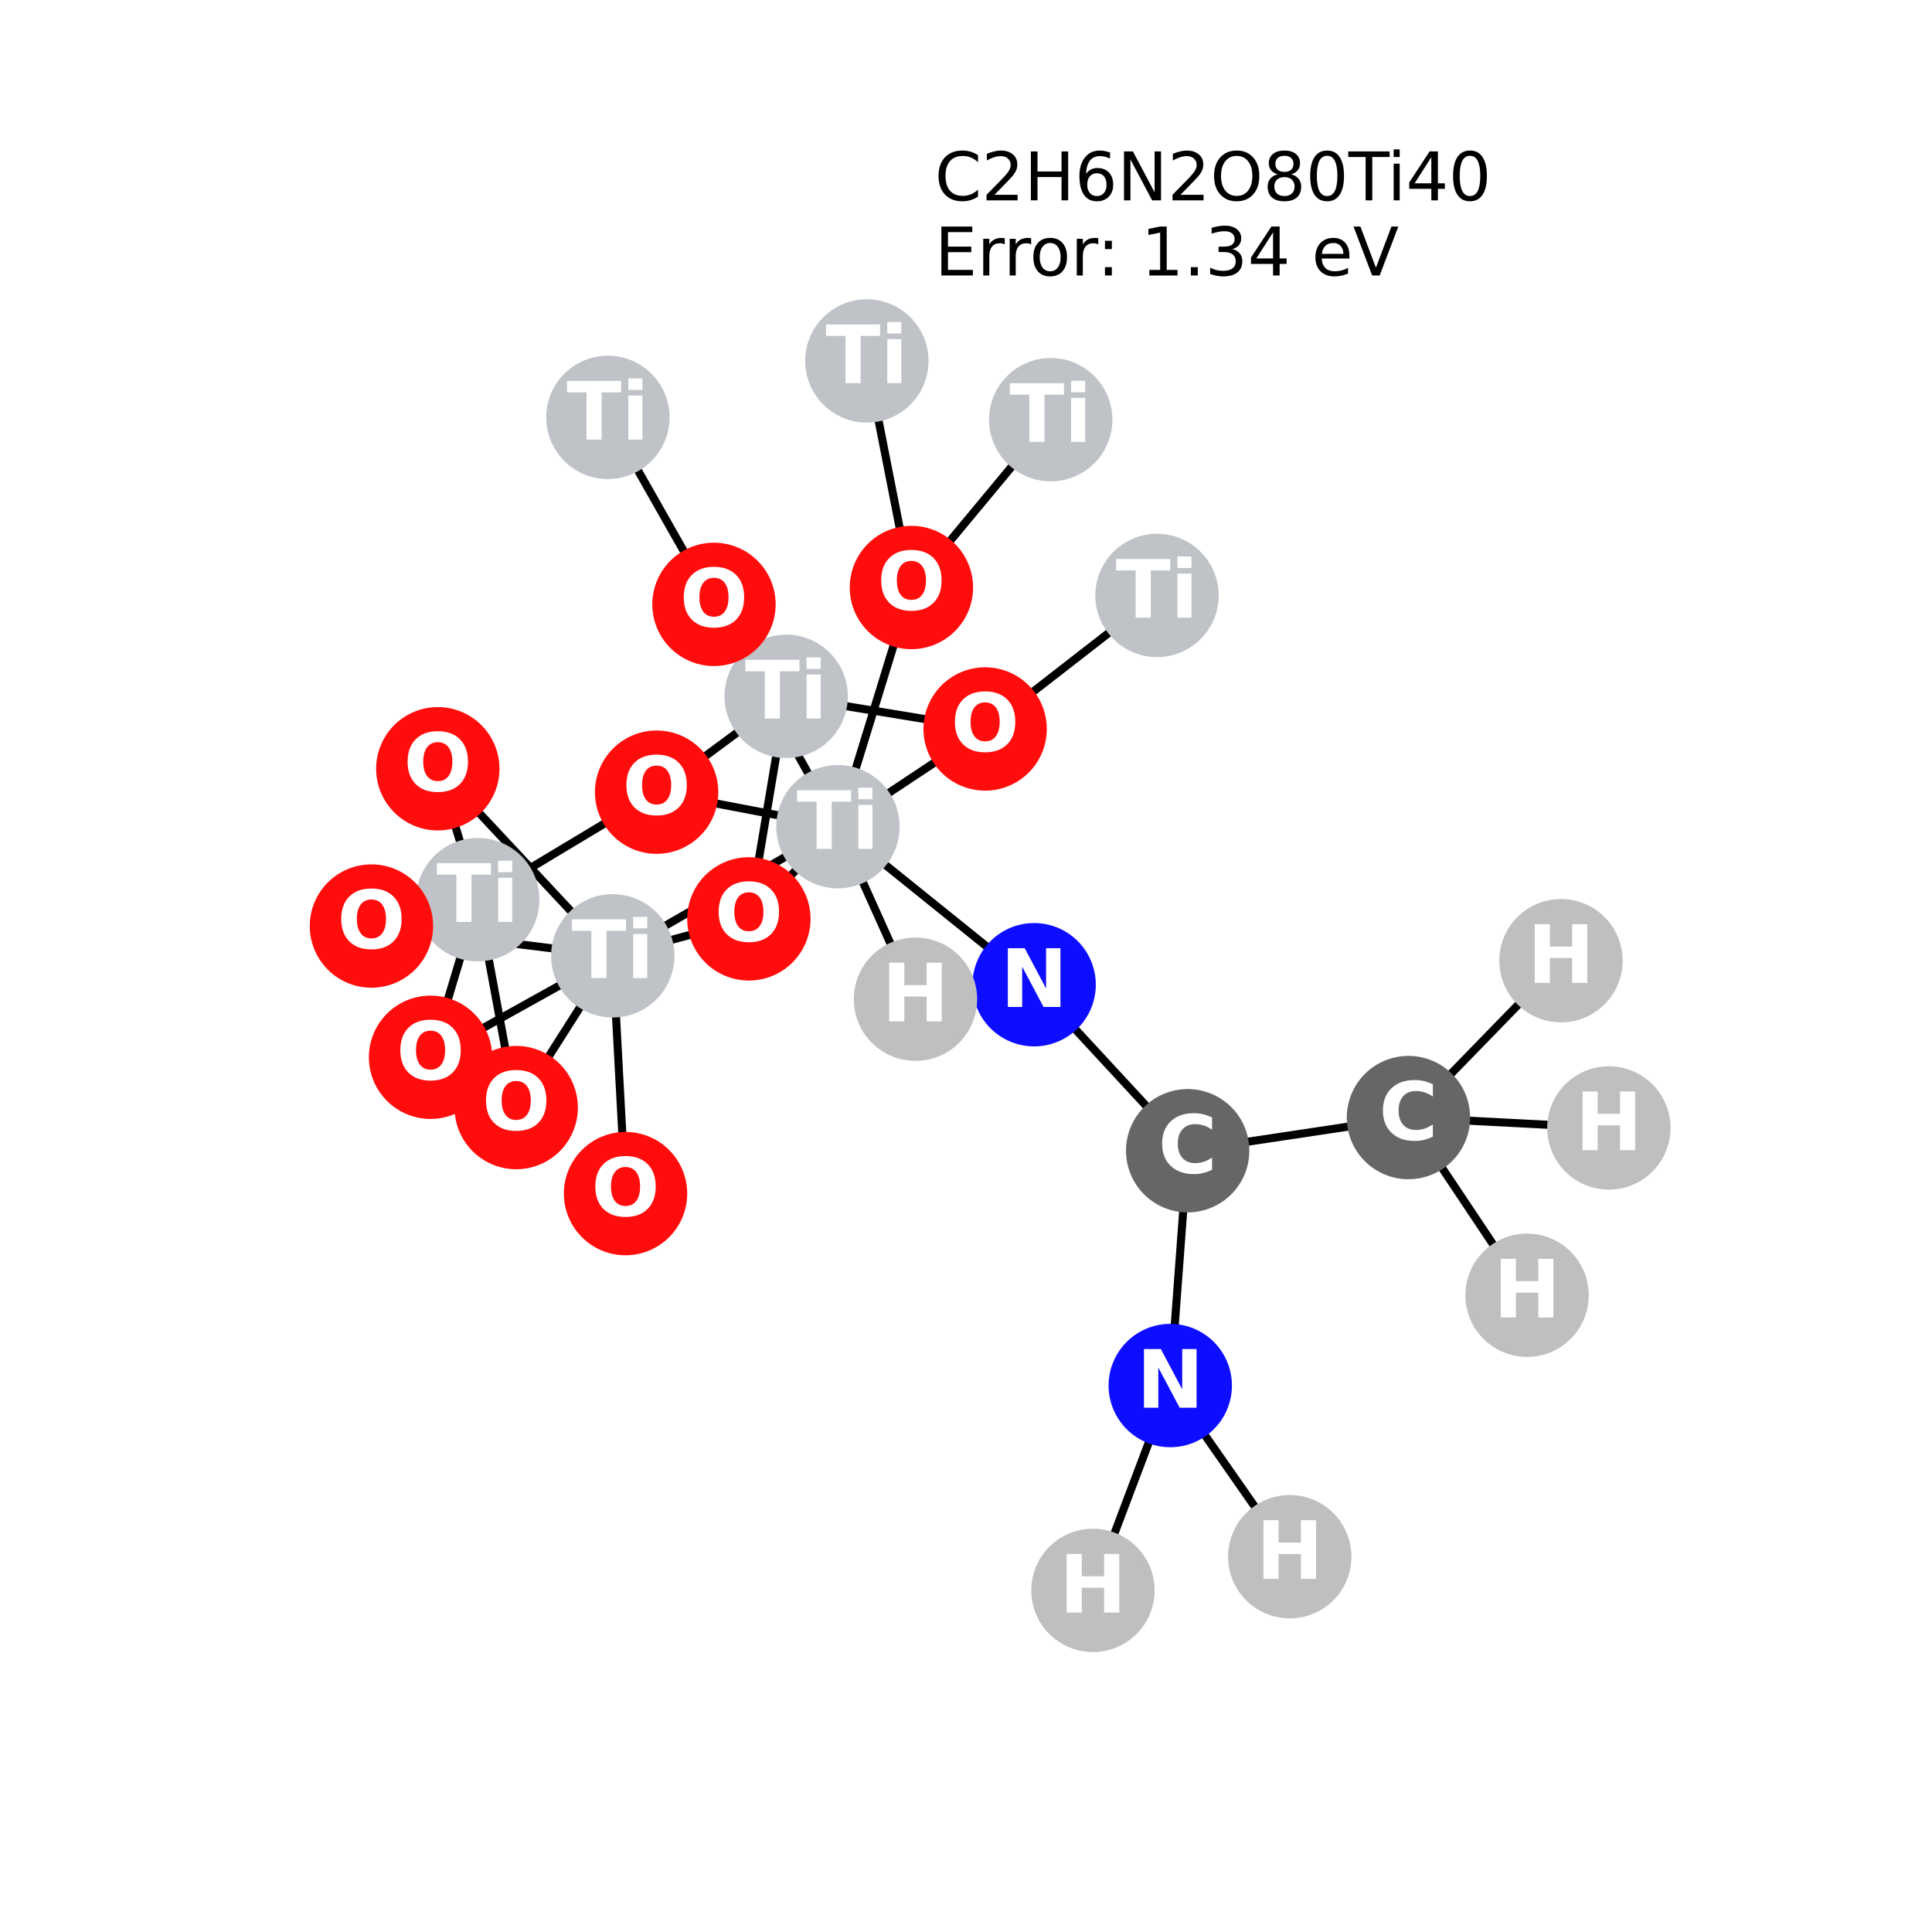
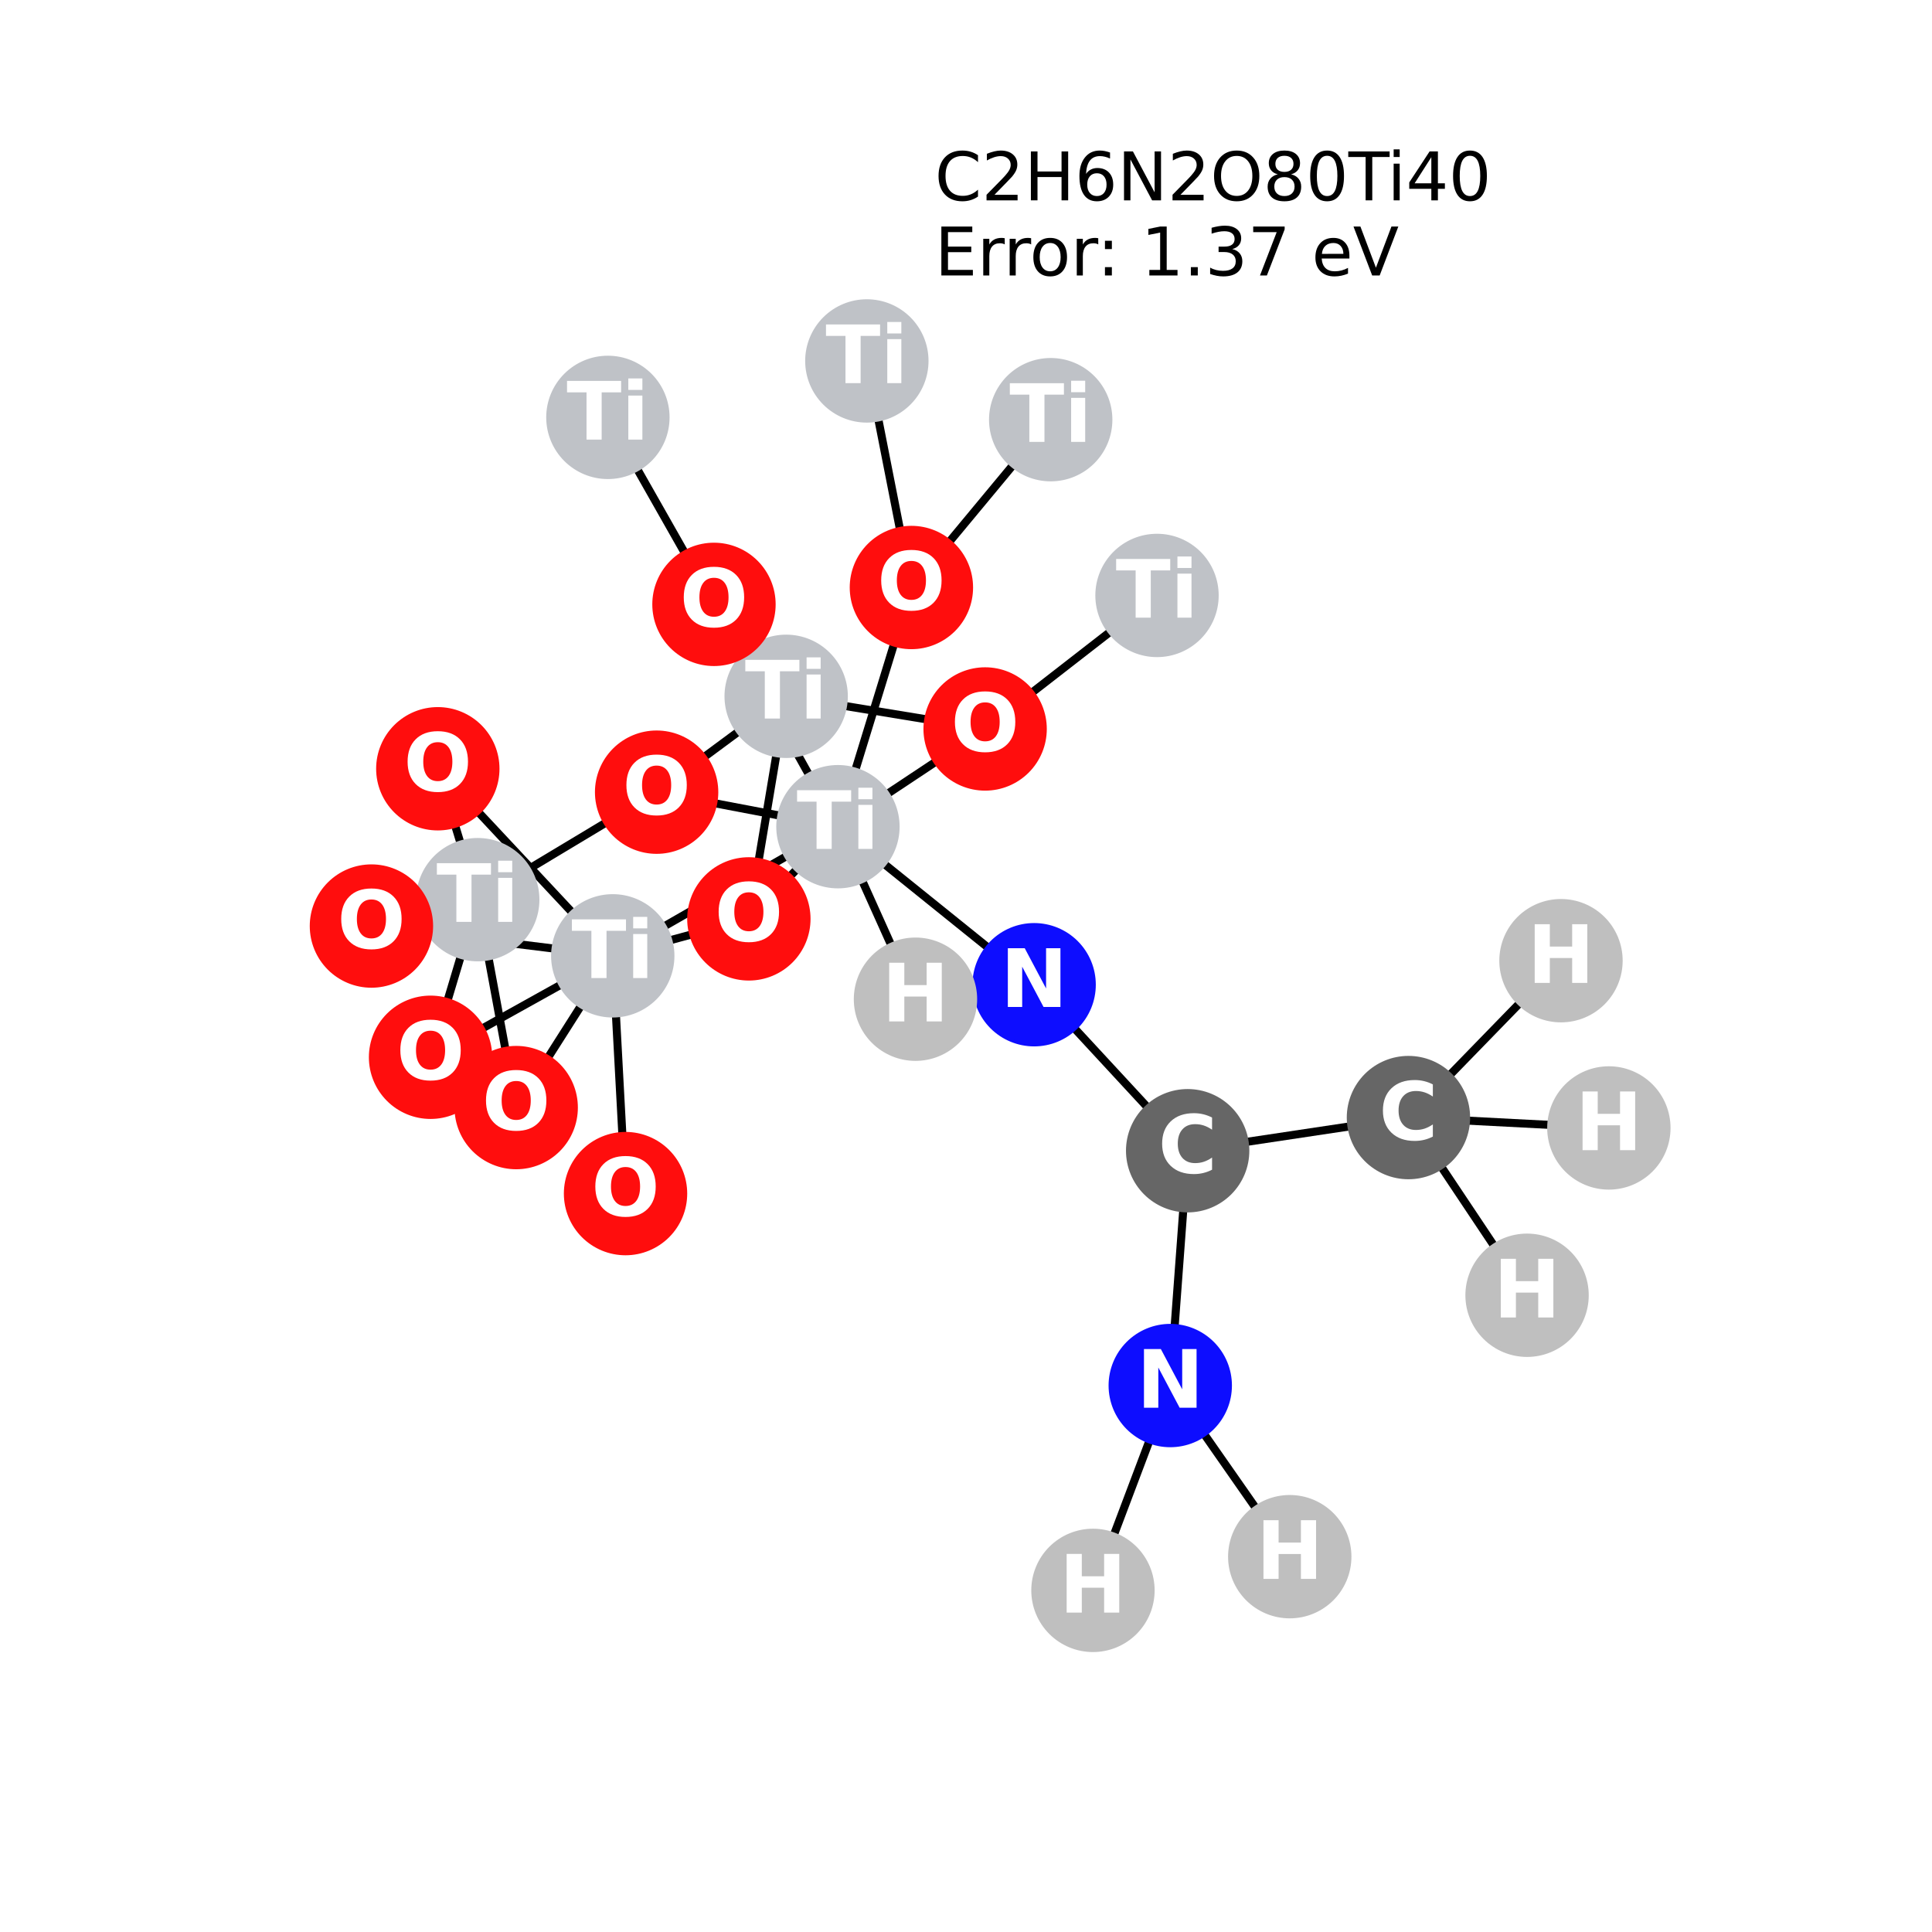
<svg xmlns="http://www.w3.org/2000/svg" xmlns:xlink="http://www.w3.org/1999/xlink" width="288pt" height="288pt" viewBox="0 0 288 288" version="1.1">
  <defs>
    <style type="text/css">*{stroke-linejoin: round; stroke-linecap: butt}</style>
  </defs>
  <g id="figure_1">
    <g id="patch_1">
      <path d="M 0 288  L 288 288  L 288 0  L 0 0  z " style="fill: #ffffff" />
    </g>
    <g id="axes_1">
      <g id="LineCollection_1">
-         <path d="M 239.831 168.142  L 209.955 166.595  " clip-path="url(#p73661078da)" style="fill: none; stroke: #000000; stroke-width: 1.2" />
-         <path d="M 232.694 143.208  L 209.955 166.595  " clip-path="url(#p73661078da)" style="fill: none; stroke: #000000; stroke-width: 1.2" />
-         <path d="M 124.91 123.233  L 91.343 142.485  " clip-path="url(#p73661078da)" style="fill: none; stroke: #000000; stroke-width: 1.2" />
-         <path d="M 124.91 123.233  L 135.861 87.578  " clip-path="url(#p73661078da)" style="fill: none; stroke: #000000; stroke-width: 1.2" />
-         <path d="M 124.91 123.233  L 146.851 108.666  " clip-path="url(#p73661078da)" style="fill: none; stroke: #000000; stroke-width: 1.2" />
-         <path d="M 124.91 123.233  L 97.881 118.088  " clip-path="url(#p73661078da)" style="fill: none; stroke: #000000; stroke-width: 1.2" />
-         <path d="M 124.91 123.233  L 106.431 90.093  " clip-path="url(#p73661078da)" style="fill: none; stroke: #000000; stroke-width: 1.2" />
-         <path d="M 124.91 123.233  L 111.632 136.976  " clip-path="url(#p73661078da)" style="fill: none; stroke: #000000; stroke-width: 1.2" />
-         <path d="M 124.91 123.233  L 154.156 146.791  " clip-path="url(#p73661078da)" style="fill: none; stroke: #000000; stroke-width: 1.2" />
-         <path d="M 124.91 123.233  L 136.469 148.951  " clip-path="url(#p73661078da)" style="fill: none; stroke: #000000; stroke-width: 1.2" />
-         <path d="M 156.627 62.561  L 135.861 87.578  " clip-path="url(#p73661078da)" style="fill: none; stroke: #000000; stroke-width: 1.2" />
-         <path d="M 71.216 134.111  L 64.182 157.606  " clip-path="url(#p73661078da)" style="fill: none; stroke: #000000; stroke-width: 1.2" />
-         <path d="M 71.216 134.111  L 76.949 165.105  " clip-path="url(#p73661078da)" style="fill: none; stroke: #000000; stroke-width: 1.2" />
-         <path d="M 71.216 134.111  L 97.881 118.088  " clip-path="url(#p73661078da)" style="fill: none; stroke: #000000; stroke-width: 1.2" />
-         <path d="M 71.216 134.111  L 65.264 114.598  " clip-path="url(#p73661078da)" style="fill: none; stroke: #000000; stroke-width: 1.2" />
-         <path d="M 71.216 134.111  L 55.369 138.045  " clip-path="url(#p73661078da)" style="fill: none; stroke: #000000; stroke-width: 1.2" />
-         <path d="M 172.474 88.762  L 146.851 108.666  " clip-path="url(#p73661078da)" style="fill: none; stroke: #000000; stroke-width: 1.2" />
-         <path d="M 65.264 114.598  L 91.343 142.485  " clip-path="url(#p73661078da)" style="fill: none; stroke: #000000; stroke-width: 1.2" />
-         <path d="M 117.193 103.799  L 146.851 108.666  " clip-path="url(#p73661078da)" style="fill: none; stroke: #000000; stroke-width: 1.2" />
-         <path d="M 117.193 103.799  L 97.881 118.088  " clip-path="url(#p73661078da)" style="fill: none; stroke: #000000; stroke-width: 1.2" />
-         <path d="M 117.193 103.799  L 106.431 90.093  " clip-path="url(#p73661078da)" style="fill: none; stroke: #000000; stroke-width: 1.2" />
-         <path d="M 117.193 103.799  L 111.632 136.976  " clip-path="url(#p73661078da)" style="fill: none; stroke: #000000; stroke-width: 1.2" />
-         <path d="M 55.369 138.045  L 91.343 142.485  " clip-path="url(#p73661078da)" style="fill: none; stroke: #000000; stroke-width: 1.2" />
-         <path d="M 129.22 53.804  L 135.861 87.578  " clip-path="url(#p73661078da)" style="fill: none; stroke: #000000; stroke-width: 1.2" />
-         <path d="M 91.343 142.485  L 64.182 157.606  " clip-path="url(#p73661078da)" style="fill: none; stroke: #000000; stroke-width: 1.2" />
-         <path d="M 91.343 142.485  L 76.949 165.105  " clip-path="url(#p73661078da)" style="fill: none; stroke: #000000; stroke-width: 1.2" />
-         <path d="M 91.343 142.485  L 111.632 136.976  " clip-path="url(#p73661078da)" style="fill: none; stroke: #000000; stroke-width: 1.2" />
-         <path d="M 91.343 142.485  L 93.248 177.928  " clip-path="url(#p73661078da)" style="fill: none; stroke: #000000; stroke-width: 1.2" />
-         <path d="M 106.431 90.093  L 90.618 62.219  " clip-path="url(#p73661078da)" style="fill: none; stroke: #000000; stroke-width: 1.2" />
-         <path d="M 177.043 171.536  L 154.156 146.791  " clip-path="url(#p73661078da)" style="fill: none; stroke: #000000; stroke-width: 1.2" />
-         <path d="M 177.043 171.536  L 174.448 206.541  " clip-path="url(#p73661078da)" style="fill: none; stroke: #000000; stroke-width: 1.2" />
-         <path d="M 177.043 171.536  L 209.955 166.595  " clip-path="url(#p73661078da)" style="fill: none; stroke: #000000; stroke-width: 1.2" />
-         <path d="M 154.156 146.791  L 136.469 148.951  " clip-path="url(#p73661078da)" style="fill: none; stroke: #000000; stroke-width: 1.2" />
-         <path d="M 174.448 206.541  L 162.925 237.076  " clip-path="url(#p73661078da)" style="fill: none; stroke: #000000; stroke-width: 1.2" />
-         <path d="M 174.448 206.541  L 192.261 232.051  " clip-path="url(#p73661078da)" style="fill: none; stroke: #000000; stroke-width: 1.2" />
-         <path d="M 209.955 166.595  L 227.637 193.083  " clip-path="url(#p73661078da)" style="fill: none; stroke: #000000; stroke-width: 1.2" />
+         <path d="M 239.831 168.142  L 209.955 166.595  " clip-path="url(#p104ee0945c)" style="fill: none; stroke: #000000; stroke-width: 1.2" />
+         <path d="M 232.694 143.208  L 209.955 166.595  " clip-path="url(#p104ee0945c)" style="fill: none; stroke: #000000; stroke-width: 1.2" />
+         <path d="M 124.91 123.233  L 91.343 142.485  " clip-path="url(#p104ee0945c)" style="fill: none; stroke: #000000; stroke-width: 1.2" />
+         <path d="M 124.91 123.233  L 135.861 87.578  " clip-path="url(#p104ee0945c)" style="fill: none; stroke: #000000; stroke-width: 1.2" />
+         <path d="M 124.91 123.233  L 146.851 108.666  " clip-path="url(#p104ee0945c)" style="fill: none; stroke: #000000; stroke-width: 1.2" />
+         <path d="M 124.91 123.233  L 97.881 118.088  " clip-path="url(#p104ee0945c)" style="fill: none; stroke: #000000; stroke-width: 1.2" />
+         <path d="M 124.91 123.233  L 106.431 90.093  " clip-path="url(#p104ee0945c)" style="fill: none; stroke: #000000; stroke-width: 1.2" />
+         <path d="M 124.91 123.233  L 111.632 136.976  " clip-path="url(#p104ee0945c)" style="fill: none; stroke: #000000; stroke-width: 1.2" />
+         <path d="M 124.91 123.233  L 154.156 146.791  " clip-path="url(#p104ee0945c)" style="fill: none; stroke: #000000; stroke-width: 1.2" />
+         <path d="M 124.91 123.233  L 136.469 148.951  " clip-path="url(#p104ee0945c)" style="fill: none; stroke: #000000; stroke-width: 1.2" />
+         <path d="M 156.627 62.561  L 135.861 87.578  " clip-path="url(#p104ee0945c)" style="fill: none; stroke: #000000; stroke-width: 1.2" />
+         <path d="M 71.216 134.111  L 64.182 157.606  " clip-path="url(#p104ee0945c)" style="fill: none; stroke: #000000; stroke-width: 1.2" />
+         <path d="M 71.216 134.111  L 76.949 165.105  " clip-path="url(#p104ee0945c)" style="fill: none; stroke: #000000; stroke-width: 1.2" />
+         <path d="M 71.216 134.111  L 97.881 118.088  " clip-path="url(#p104ee0945c)" style="fill: none; stroke: #000000; stroke-width: 1.2" />
+         <path d="M 71.216 134.111  L 65.264 114.598  " clip-path="url(#p104ee0945c)" style="fill: none; stroke: #000000; stroke-width: 1.2" />
+         <path d="M 71.216 134.111  L 55.369 138.045  " clip-path="url(#p104ee0945c)" style="fill: none; stroke: #000000; stroke-width: 1.2" />
+         <path d="M 172.474 88.762  L 146.851 108.666  " clip-path="url(#p104ee0945c)" style="fill: none; stroke: #000000; stroke-width: 1.2" />
+         <path d="M 65.264 114.598  L 91.343 142.485  " clip-path="url(#p104ee0945c)" style="fill: none; stroke: #000000; stroke-width: 1.2" />
+         <path d="M 117.193 103.799  L 146.851 108.666  " clip-path="url(#p104ee0945c)" style="fill: none; stroke: #000000; stroke-width: 1.2" />
+         <path d="M 117.193 103.799  L 97.881 118.088  " clip-path="url(#p104ee0945c)" style="fill: none; stroke: #000000; stroke-width: 1.2" />
+         <path d="M 117.193 103.799  L 106.431 90.093  " clip-path="url(#p104ee0945c)" style="fill: none; stroke: #000000; stroke-width: 1.2" />
+         <path d="M 117.193 103.799  L 111.632 136.976  " clip-path="url(#p104ee0945c)" style="fill: none; stroke: #000000; stroke-width: 1.2" />
+         <path d="M 55.369 138.045  L 91.343 142.485  " clip-path="url(#p104ee0945c)" style="fill: none; stroke: #000000; stroke-width: 1.2" />
+         <path d="M 129.22 53.804  L 135.861 87.578  " clip-path="url(#p104ee0945c)" style="fill: none; stroke: #000000; stroke-width: 1.2" />
+         <path d="M 91.343 142.485  L 64.182 157.606  " clip-path="url(#p104ee0945c)" style="fill: none; stroke: #000000; stroke-width: 1.2" />
+         <path d="M 91.343 142.485  L 76.949 165.105  " clip-path="url(#p104ee0945c)" style="fill: none; stroke: #000000; stroke-width: 1.2" />
+         <path d="M 91.343 142.485  L 111.632 136.976  " clip-path="url(#p104ee0945c)" style="fill: none; stroke: #000000; stroke-width: 1.2" />
+         <path d="M 91.343 142.485  L 93.248 177.928  " clip-path="url(#p104ee0945c)" style="fill: none; stroke: #000000; stroke-width: 1.2" />
+         <path d="M 106.431 90.093  L 90.618 62.219  " clip-path="url(#p104ee0945c)" style="fill: none; stroke: #000000; stroke-width: 1.2" />
+         <path d="M 177.043 171.536  L 154.156 146.791  " clip-path="url(#p104ee0945c)" style="fill: none; stroke: #000000; stroke-width: 1.2" />
+         <path d="M 177.043 171.536  L 174.448 206.541  " clip-path="url(#p104ee0945c)" style="fill: none; stroke: #000000; stroke-width: 1.2" />
+         <path d="M 177.043 171.536  L 209.955 166.595  " clip-path="url(#p104ee0945c)" style="fill: none; stroke: #000000; stroke-width: 1.2" />
+         <path d="M 154.156 146.791  L 136.469 148.951  " clip-path="url(#p104ee0945c)" style="fill: none; stroke: #000000; stroke-width: 1.2" />
+         <path d="M 174.448 206.541  L 162.925 237.076  " clip-path="url(#p104ee0945c)" style="fill: none; stroke: #000000; stroke-width: 1.2" />
+         <path d="M 174.448 206.541  L 192.261 232.051  " clip-path="url(#p104ee0945c)" style="fill: none; stroke: #000000; stroke-width: 1.2" />
+         <path d="M 209.955 166.595  L 227.637 193.083  " clip-path="url(#p104ee0945c)" style="fill: none; stroke: #000000; stroke-width: 1.2" />
      </g>
      <g id="PathCollection_1">
        <defs>
-           <path id="C0_0_b0b570abd7" d="M 0 8.944  C 2.372 8.944 4.647 8.002 6.325 6.325  C 8.002 4.647 8.944 2.372 8.944 -0  C 8.944 -2.372 8.002 -4.647 6.325 -6.325  C 4.647 -8.002 2.372 -8.944 0 -8.944  C -2.372 -8.944 -4.647 -8.002 -6.325 -6.325  C -8.002 -4.647 -8.944 -2.372 -8.944 0  C -8.944 2.372 -8.002 4.647 -6.325 6.325  C -4.647 8.002 -2.372 8.944 0 8.944  z " />
+           <path id="C0_0_103042ff3a" d="M 0 8.944  C 2.372 8.944 4.647 8.002 6.325 6.325  C 8.002 4.647 8.944 2.372 8.944 -0  C 8.944 -2.372 8.002 -4.647 6.325 -6.325  C 4.647 -8.002 2.372 -8.944 0 -8.944  C -2.372 -8.944 -4.647 -8.002 -6.325 -6.325  C -8.002 -4.647 -8.944 -2.372 -8.944 0  C -8.944 2.372 -8.002 4.647 -6.325 6.325  C -4.647 8.002 -2.372 8.944 0 8.944  z " />
        </defs>
-         <g clip-path="url(#p73661078da)">
-           <use xlink:href="#C0_0_b0b570abd7" x="239.831" y="168.142" style="fill: #bfbfbf; stroke: #bfbfbf; stroke-width: 0.5" />
-         </g>
-         <g clip-path="url(#p73661078da)">
-           <use xlink:href="#C0_0_b0b570abd7" x="232.694" y="143.208" style="fill: #bfbfbf; stroke: #bfbfbf; stroke-width: 0.5" />
-         </g>
-         <g clip-path="url(#p73661078da)">
-           <use xlink:href="#C0_0_b0b570abd7" x="124.91" y="123.233" style="fill: #bfc2c7; stroke: #bfc2c7; stroke-width: 0.5" />
-         </g>
-         <g clip-path="url(#p73661078da)">
-           <use xlink:href="#C0_0_b0b570abd7" x="156.627" y="62.561" style="fill: #bfc2c7; stroke: #bfc2c7; stroke-width: 0.5" />
-         </g>
-         <g clip-path="url(#p73661078da)">
-           <use xlink:href="#C0_0_b0b570abd7" x="71.216" y="134.111" style="fill: #bfc2c7; stroke: #bfc2c7; stroke-width: 0.5" />
-         </g>
-         <g clip-path="url(#p73661078da)">
-           <use xlink:href="#C0_0_b0b570abd7" x="172.474" y="88.762" style="fill: #bfc2c7; stroke: #bfc2c7; stroke-width: 0.5" />
-         </g>
-         <g clip-path="url(#p73661078da)">
-           <use xlink:href="#C0_0_b0b570abd7" x="65.264" y="114.598" style="fill: #ff0d0d; stroke: #ff0d0d; stroke-width: 0.5" />
-         </g>
-         <g clip-path="url(#p73661078da)">
-           <use xlink:href="#C0_0_b0b570abd7" x="117.193" y="103.799" style="fill: #bfc2c7; stroke: #bfc2c7; stroke-width: 0.5" />
-         </g>
-         <g clip-path="url(#p73661078da)">
-           <use xlink:href="#C0_0_b0b570abd7" x="55.369" y="138.045" style="fill: #ff0d0d; stroke: #ff0d0d; stroke-width: 0.5" />
-         </g>
-         <g clip-path="url(#p73661078da)">
-           <use xlink:href="#C0_0_b0b570abd7" x="129.22" y="53.804" style="fill: #bfc2c7; stroke: #bfc2c7; stroke-width: 0.5" />
-         </g>
-         <g clip-path="url(#p73661078da)">
-           <use xlink:href="#C0_0_b0b570abd7" x="91.343" y="142.485" style="fill: #bfc2c7; stroke: #bfc2c7; stroke-width: 0.5" />
-         </g>
-         <g clip-path="url(#p73661078da)">
-           <use xlink:href="#C0_0_b0b570abd7" x="106.431" y="90.093" style="fill: #ff0d0d; stroke: #ff0d0d; stroke-width: 0.5" />
-         </g>
-         <g clip-path="url(#p73661078da)">
-           <use xlink:href="#C0_0_b0b570abd7" x="111.632" y="136.976" style="fill: #ff0d0d; stroke: #ff0d0d; stroke-width: 0.5" />
-         </g>
-         <g clip-path="url(#p73661078da)">
-           <use xlink:href="#C0_0_b0b570abd7" x="90.618" y="62.219" style="fill: #bfc2c7; stroke: #bfc2c7; stroke-width: 0.5" />
-         </g>
-         <g clip-path="url(#p73661078da)">
-           <use xlink:href="#C0_0_b0b570abd7" x="97.881" y="118.088" style="fill: #ff0d0d; stroke: #ff0d0d; stroke-width: 0.5" />
-         </g>
-         <g clip-path="url(#p73661078da)">
-           <use xlink:href="#C0_0_b0b570abd7" x="64.182" y="157.606" style="fill: #ff0d0d; stroke: #ff0d0d; stroke-width: 0.5" />
-         </g>
-         <g clip-path="url(#p73661078da)">
-           <use xlink:href="#C0_0_b0b570abd7" x="135.861" y="87.578" style="fill: #ff0d0d; stroke: #ff0d0d; stroke-width: 0.5" />
-         </g>
-         <g clip-path="url(#p73661078da)">
-           <use xlink:href="#C0_0_b0b570abd7" x="76.949" y="165.105" style="fill: #ff0d0d; stroke: #ff0d0d; stroke-width: 0.5" />
-         </g>
-         <g clip-path="url(#p73661078da)">
-           <use xlink:href="#C0_0_b0b570abd7" x="93.248" y="177.928" style="fill: #ff0d0d; stroke: #ff0d0d; stroke-width: 0.5" />
-         </g>
-         <g clip-path="url(#p73661078da)">
-           <use xlink:href="#C0_0_b0b570abd7" x="146.851" y="108.666" style="fill: #ff0d0d; stroke: #ff0d0d; stroke-width: 0.5" />
-         </g>
-         <g clip-path="url(#p73661078da)">
-           <use xlink:href="#C0_0_b0b570abd7" x="177.043" y="171.536" style="fill: #666666; stroke: #666666; stroke-width: 0.5" />
-         </g>
-         <g clip-path="url(#p73661078da)">
-           <use xlink:href="#C0_0_b0b570abd7" x="154.156" y="146.791" style="fill: #0d0dff; stroke: #0d0dff; stroke-width: 0.5" />
-         </g>
-         <g clip-path="url(#p73661078da)">
-           <use xlink:href="#C0_0_b0b570abd7" x="136.469" y="148.951" style="fill: #bfbfbf; stroke: #bfbfbf; stroke-width: 0.5" />
-         </g>
-         <g clip-path="url(#p73661078da)">
-           <use xlink:href="#C0_0_b0b570abd7" x="174.448" y="206.541" style="fill: #0d0dff; stroke: #0d0dff; stroke-width: 0.5" />
-         </g>
-         <g clip-path="url(#p73661078da)">
-           <use xlink:href="#C0_0_b0b570abd7" x="162.925" y="237.076" style="fill: #bfbfbf; stroke: #bfbfbf; stroke-width: 0.5" />
-         </g>
-         <g clip-path="url(#p73661078da)">
-           <use xlink:href="#C0_0_b0b570abd7" x="192.261" y="232.051" style="fill: #bfbfbf; stroke: #bfbfbf; stroke-width: 0.5" />
-         </g>
-         <g clip-path="url(#p73661078da)">
-           <use xlink:href="#C0_0_b0b570abd7" x="209.955" y="166.595" style="fill: #666666; stroke: #666666; stroke-width: 0.5" />
-         </g>
-         <g clip-path="url(#p73661078da)">
-           <use xlink:href="#C0_0_b0b570abd7" x="227.637" y="193.083" style="fill: #bfbfbf; stroke: #bfbfbf; stroke-width: 0.5" />
+         <g clip-path="url(#p104ee0945c)">
+           <use xlink:href="#C0_0_103042ff3a" x="239.831" y="168.142" style="fill: #bfbfbf; stroke: #bfbfbf; stroke-width: 0.5" />
+         </g>
+         <g clip-path="url(#p104ee0945c)">
+           <use xlink:href="#C0_0_103042ff3a" x="232.694" y="143.208" style="fill: #bfbfbf; stroke: #bfbfbf; stroke-width: 0.5" />
+         </g>
+         <g clip-path="url(#p104ee0945c)">
+           <use xlink:href="#C0_0_103042ff3a" x="124.91" y="123.233" style="fill: #bfc2c7; stroke: #bfc2c7; stroke-width: 0.5" />
+         </g>
+         <g clip-path="url(#p104ee0945c)">
+           <use xlink:href="#C0_0_103042ff3a" x="156.627" y="62.561" style="fill: #bfc2c7; stroke: #bfc2c7; stroke-width: 0.5" />
+         </g>
+         <g clip-path="url(#p104ee0945c)">
+           <use xlink:href="#C0_0_103042ff3a" x="71.216" y="134.111" style="fill: #bfc2c7; stroke: #bfc2c7; stroke-width: 0.5" />
+         </g>
+         <g clip-path="url(#p104ee0945c)">
+           <use xlink:href="#C0_0_103042ff3a" x="172.474" y="88.762" style="fill: #bfc2c7; stroke: #bfc2c7; stroke-width: 0.5" />
+         </g>
+         <g clip-path="url(#p104ee0945c)">
+           <use xlink:href="#C0_0_103042ff3a" x="65.264" y="114.598" style="fill: #ff0d0d; stroke: #ff0d0d; stroke-width: 0.5" />
+         </g>
+         <g clip-path="url(#p104ee0945c)">
+           <use xlink:href="#C0_0_103042ff3a" x="117.193" y="103.799" style="fill: #bfc2c7; stroke: #bfc2c7; stroke-width: 0.5" />
+         </g>
+         <g clip-path="url(#p104ee0945c)">
+           <use xlink:href="#C0_0_103042ff3a" x="55.369" y="138.045" style="fill: #ff0d0d; stroke: #ff0d0d; stroke-width: 0.5" />
+         </g>
+         <g clip-path="url(#p104ee0945c)">
+           <use xlink:href="#C0_0_103042ff3a" x="129.22" y="53.804" style="fill: #bfc2c7; stroke: #bfc2c7; stroke-width: 0.5" />
+         </g>
+         <g clip-path="url(#p104ee0945c)">
+           <use xlink:href="#C0_0_103042ff3a" x="91.343" y="142.485" style="fill: #bfc2c7; stroke: #bfc2c7; stroke-width: 0.5" />
+         </g>
+         <g clip-path="url(#p104ee0945c)">
+           <use xlink:href="#C0_0_103042ff3a" x="106.431" y="90.093" style="fill: #ff0d0d; stroke: #ff0d0d; stroke-width: 0.5" />
+         </g>
+         <g clip-path="url(#p104ee0945c)">
+           <use xlink:href="#C0_0_103042ff3a" x="111.632" y="136.976" style="fill: #ff0d0d; stroke: #ff0d0d; stroke-width: 0.5" />
+         </g>
+         <g clip-path="url(#p104ee0945c)">
+           <use xlink:href="#C0_0_103042ff3a" x="90.618" y="62.219" style="fill: #bfc2c7; stroke: #bfc2c7; stroke-width: 0.5" />
+         </g>
+         <g clip-path="url(#p104ee0945c)">
+           <use xlink:href="#C0_0_103042ff3a" x="97.881" y="118.088" style="fill: #ff0d0d; stroke: #ff0d0d; stroke-width: 0.5" />
+         </g>
+         <g clip-path="url(#p104ee0945c)">
+           <use xlink:href="#C0_0_103042ff3a" x="64.182" y="157.606" style="fill: #ff0d0d; stroke: #ff0d0d; stroke-width: 0.5" />
+         </g>
+         <g clip-path="url(#p104ee0945c)">
+           <use xlink:href="#C0_0_103042ff3a" x="135.861" y="87.578" style="fill: #ff0d0d; stroke: #ff0d0d; stroke-width: 0.5" />
+         </g>
+         <g clip-path="url(#p104ee0945c)">
+           <use xlink:href="#C0_0_103042ff3a" x="76.949" y="165.105" style="fill: #ff0d0d; stroke: #ff0d0d; stroke-width: 0.5" />
+         </g>
+         <g clip-path="url(#p104ee0945c)">
+           <use xlink:href="#C0_0_103042ff3a" x="93.248" y="177.928" style="fill: #ff0d0d; stroke: #ff0d0d; stroke-width: 0.5" />
+         </g>
+         <g clip-path="url(#p104ee0945c)">
+           <use xlink:href="#C0_0_103042ff3a" x="146.851" y="108.666" style="fill: #ff0d0d; stroke: #ff0d0d; stroke-width: 0.5" />
+         </g>
+         <g clip-path="url(#p104ee0945c)">
+           <use xlink:href="#C0_0_103042ff3a" x="177.043" y="171.536" style="fill: #666666; stroke: #666666; stroke-width: 0.5" />
+         </g>
+         <g clip-path="url(#p104ee0945c)">
+           <use xlink:href="#C0_0_103042ff3a" x="154.156" y="146.791" style="fill: #0d0dff; stroke: #0d0dff; stroke-width: 0.5" />
+         </g>
+         <g clip-path="url(#p104ee0945c)">
+           <use xlink:href="#C0_0_103042ff3a" x="136.469" y="148.951" style="fill: #bfbfbf; stroke: #bfbfbf; stroke-width: 0.5" />
+         </g>
+         <g clip-path="url(#p104ee0945c)">
+           <use xlink:href="#C0_0_103042ff3a" x="174.448" y="206.541" style="fill: #0d0dff; stroke: #0d0dff; stroke-width: 0.5" />
+         </g>
+         <g clip-path="url(#p104ee0945c)">
+           <use xlink:href="#C0_0_103042ff3a" x="162.925" y="237.076" style="fill: #bfbfbf; stroke: #bfbfbf; stroke-width: 0.5" />
+         </g>
+         <g clip-path="url(#p104ee0945c)">
+           <use xlink:href="#C0_0_103042ff3a" x="192.261" y="232.051" style="fill: #bfbfbf; stroke: #bfbfbf; stroke-width: 0.5" />
+         </g>
+         <g clip-path="url(#p104ee0945c)">
+           <use xlink:href="#C0_0_103042ff3a" x="209.955" y="166.595" style="fill: #666666; stroke: #666666; stroke-width: 0.5" />
+         </g>
+         <g clip-path="url(#p104ee0945c)">
+           <use xlink:href="#C0_0_103042ff3a" x="227.637" y="193.083" style="fill: #bfbfbf; stroke: #bfbfbf; stroke-width: 0.5" />
        </g>
      </g>
      <g id="text_1">
-         <g clip-path="url(#p73661078da)">
+         <g clip-path="url(#p104ee0945c)">
          <g style="fill: #ffffff" transform="translate(234.8102 171.4535) scale(0.12 -0.12)">
            <defs>
              <path id="DejaVuSans-Bold-48" d="M 588 4666  L 1791 4666  L 1791 2888  L 3566 2888  L 3566 4666  L 4769 4666  L 4769 0  L 3566 0  L 3566 1978  L 1791 1978  L 1791 0  L 588 0  L 588 4666  z " transform="scale(0.015625)" />
            </defs>
            <use xlink:href="#DejaVuSans-Bold-48" />
          </g>
        </g>
      </g>
      <g id="text_2">
-         <g clip-path="url(#p73661078da)">
+         <g clip-path="url(#p104ee0945c)">
          <g style="fill: #ffffff" transform="translate(227.6731 146.519) scale(0.12 -0.12)">
            <use xlink:href="#DejaVuSans-Bold-48" />
          </g>
        </g>
      </g>
      <g id="text_3">
-         <g clip-path="url(#p73661078da)">
+         <g clip-path="url(#p104ee0945c)">
          <g style="fill: #ffffff" transform="translate(118.7597 126.544) scale(0.12 -0.12)">
            <defs>
              <path id="DejaVuSans-Bold-54" d="M 31 4666  L 4331 4666  L 4331 3756  L 2784 3756  L 2784 0  L 1581 0  L 1581 3756  L 31 3756  L 31 4666  z " transform="scale(0.015625)" />
              <path id="DejaVuSans-Bold-69" d="M 538 3500  L 1656 3500  L 1656 0  L 538 0  L 538 3500  z M 538 4863  L 1656 4863  L 1656 3950  L 538 3950  L 538 4863  z " transform="scale(0.015625)" />
            </defs>
            <use xlink:href="#DejaVuSans-Bold-54" />
            <use xlink:href="#DejaVuSans-Bold-69" transform="translate(68.21289 0)" />
          </g>
        </g>
      </g>
      <g id="text_4">
-         <g clip-path="url(#p73661078da)">
+         <g clip-path="url(#p104ee0945c)">
          <g style="fill: #ffffff" transform="translate(150.4769 65.8723) scale(0.12 -0.12)">
            <use xlink:href="#DejaVuSans-Bold-54" />
            <use xlink:href="#DejaVuSans-Bold-69" transform="translate(68.21289 0)" />
          </g>
        </g>
      </g>
      <g id="text_5">
-         <g clip-path="url(#p73661078da)">
+         <g clip-path="url(#p104ee0945c)">
          <g style="fill: #ffffff" transform="translate(65.06632 137.4223) scale(0.12 -0.12)">
            <use xlink:href="#DejaVuSans-Bold-54" />
            <use xlink:href="#DejaVuSans-Bold-69" transform="translate(68.21289 0)" />
          </g>
        </g>
      </g>
      <g id="text_6">
-         <g clip-path="url(#p73661078da)">
+         <g clip-path="url(#p104ee0945c)">
          <g style="fill: #ffffff" transform="translate(166.3235 92.07352) scale(0.12 -0.12)">
            <use xlink:href="#DejaVuSans-Bold-54" />
            <use xlink:href="#DejaVuSans-Bold-69" transform="translate(68.21289 0)" />
          </g>
        </g>
      </g>
      <g id="text_7">
-         <g clip-path="url(#p73661078da)">
+         <g clip-path="url(#p104ee0945c)">
          <g style="fill: #ffffff" transform="translate(60.16327 117.9089) scale(0.12 -0.12)">
            <defs>
              <path id="DejaVuSans-Bold-4f" d="M 2719 3878  Q 2169 3878 1866 3472  Q 1563 3066 1563 2328  Q 1563 1594 1866 1187  Q 2169 781 2719 781  Q 3272 781 3575 1187  Q 3878 1594 3878 2328  Q 3878 3066 3575 3472  Q 3272 3878 2719 3878  z M 2719 4750  Q 3844 4750 4481 4106  Q 5119 3463 5119 2328  Q 5119 1197 4481 553  Q 3844 -91 2719 -91  Q 1597 -91 958 553  Q 319 1197 319 2328  Q 319 3463 958 4106  Q 1597 4750 2719 4750  z " transform="scale(0.015625)" />
            </defs>
            <use xlink:href="#DejaVuSans-Bold-4f" />
          </g>
        </g>
      </g>
      <g id="text_8">
-         <g clip-path="url(#p73661078da)">
+         <g clip-path="url(#p104ee0945c)">
          <g style="fill: #ffffff" transform="translate(111.0434 107.1105) scale(0.12 -0.12)">
            <use xlink:href="#DejaVuSans-Bold-54" />
            <use xlink:href="#DejaVuSans-Bold-69" transform="translate(68.21289 0)" />
          </g>
        </g>
      </g>
      <g id="text_9">
-         <g clip-path="url(#p73661078da)">
+         <g clip-path="url(#p104ee0945c)">
          <g style="fill: #ffffff" transform="translate(50.26766 141.3561) scale(0.12 -0.12)">
            <use xlink:href="#DejaVuSans-Bold-4f" />
          </g>
        </g>
      </g>
      <g id="text_10">
-         <g clip-path="url(#p73661078da)">
+         <g clip-path="url(#p104ee0945c)">
          <g style="fill: #ffffff" transform="translate(123.0703 57.11489) scale(0.12 -0.12)">
            <use xlink:href="#DejaVuSans-Bold-54" />
            <use xlink:href="#DejaVuSans-Bold-69" transform="translate(68.21289 0)" />
          </g>
        </g>
      </g>
      <g id="text_11">
-         <g clip-path="url(#p73661078da)">
+         <g clip-path="url(#p104ee0945c)">
          <g style="fill: #ffffff" transform="translate(85.19321 145.7964) scale(0.12 -0.12)">
            <use xlink:href="#DejaVuSans-Bold-54" />
            <use xlink:href="#DejaVuSans-Bold-69" transform="translate(68.21289 0)" />
          </g>
        </g>
      </g>
      <g id="text_12">
-         <g clip-path="url(#p73661078da)">
+         <g clip-path="url(#p104ee0945c)">
          <g style="fill: #ffffff" transform="translate(101.3304 93.40378) scale(0.12 -0.12)">
            <use xlink:href="#DejaVuSans-Bold-4f" />
          </g>
        </g>
      </g>
      <g id="text_13">
-         <g clip-path="url(#p73661078da)">
+         <g clip-path="url(#p104ee0945c)">
          <g style="fill: #ffffff" transform="translate(106.5306 140.2877) scale(0.12 -0.12)">
            <use xlink:href="#DejaVuSans-Bold-4f" />
          </g>
        </g>
      </g>
      <g id="text_14">
-         <g clip-path="url(#p73661078da)">
+         <g clip-path="url(#p104ee0945c)">
          <g style="fill: #ffffff" transform="translate(84.46813 65.52994) scale(0.12 -0.12)">
            <use xlink:href="#DejaVuSans-Bold-54" />
            <use xlink:href="#DejaVuSans-Bold-69" transform="translate(68.21289 0)" />
          </g>
        </g>
      </g>
      <g id="text_15">
-         <g clip-path="url(#p73661078da)">
+         <g clip-path="url(#p104ee0945c)">
          <g style="fill: #ffffff" transform="translate(92.77989 121.3989) scale(0.12 -0.12)">
            <use xlink:href="#DejaVuSans-Bold-4f" />
          </g>
        </g>
      </g>
      <g id="text_16">
-         <g clip-path="url(#p73661078da)">
+         <g clip-path="url(#p104ee0945c)">
          <g style="fill: #ffffff" transform="translate(59.08067 160.9175) scale(0.12 -0.12)">
            <use xlink:href="#DejaVuSans-Bold-4f" />
          </g>
        </g>
      </g>
      <g id="text_17">
-         <g clip-path="url(#p73661078da)">
+         <g clip-path="url(#p104ee0945c)">
          <g style="fill: #ffffff" transform="translate(130.7601 90.88964) scale(0.12 -0.12)">
            <use xlink:href="#DejaVuSans-Bold-4f" />
          </g>
        </g>
      </g>
      <g id="text_18">
-         <g clip-path="url(#p73661078da)">
+         <g clip-path="url(#p104ee0945c)">
          <g style="fill: #ffffff" transform="translate(71.84844 168.4163) scale(0.12 -0.12)">
            <use xlink:href="#DejaVuSans-Bold-4f" />
          </g>
        </g>
      </g>
      <g id="text_19">
-         <g clip-path="url(#p73661078da)">
+         <g clip-path="url(#p104ee0945c)">
          <g style="fill: #ffffff" transform="translate(88.14689 181.2394) scale(0.12 -0.12)">
            <use xlink:href="#DejaVuSans-Bold-4f" />
          </g>
        </g>
      </g>
      <g id="text_20">
-         <g clip-path="url(#p73661078da)">
+         <g clip-path="url(#p104ee0945c)">
          <g style="fill: #ffffff" transform="translate(141.75 111.9769) scale(0.12 -0.12)">
            <use xlink:href="#DejaVuSans-Bold-4f" />
          </g>
        </g>
      </g>
      <g id="text_21">
-         <g clip-path="url(#p73661078da)">
+         <g clip-path="url(#p104ee0945c)">
          <g style="fill: #ffffff" transform="translate(172.6397 174.8475) scale(0.12 -0.12)">
            <defs>
              <path id="DejaVuSans-Bold-43" d="M 4288 256  Q 3956 84 3597 -3  Q 3238 -91 2847 -91  Q 1681 -91 1000 561  Q 319 1213 319 2328  Q 319 3447 1000 4098  Q 1681 4750 2847 4750  Q 3238 4750 3597 4662  Q 3956 4575 4288 4403  L 4288 3438  Q 3953 3666 3628 3772  Q 3303 3878 2944 3878  Q 2300 3878 1931 3465  Q 1563 3053 1563 2328  Q 1563 1606 1931 1193  Q 2300 781 2944 781  Q 3303 781 3628 887  Q 3953 994 4288 1222  L 4288 256  z " transform="scale(0.015625)" />
            </defs>
            <use xlink:href="#DejaVuSans-Bold-43" />
          </g>
        </g>
      </g>
      <g id="text_22">
-         <g clip-path="url(#p73661078da)">
+         <g clip-path="url(#p104ee0945c)">
          <g style="fill: #ffffff" transform="translate(149.135 150.1022) scale(0.12 -0.12)">
            <defs>
              <path id="DejaVuSans-Bold-4e" d="M 588 4666  L 1931 4666  L 3628 1466  L 3628 4666  L 4769 4666  L 4769 0  L 3425 0  L 1728 3200  L 1728 0  L 588 0  L 588 4666  z " transform="scale(0.015625)" />
            </defs>
            <use xlink:href="#DejaVuSans-Bold-4e" />
          </g>
        </g>
      </g>
      <g id="text_23">
-         <g clip-path="url(#p73661078da)">
+         <g clip-path="url(#p104ee0945c)">
          <g style="fill: #ffffff" transform="translate(131.4476 152.2621) scale(0.12 -0.12)">
            <use xlink:href="#DejaVuSans-Bold-48" />
          </g>
        </g>
      </g>
      <g id="text_24">
-         <g clip-path="url(#p73661078da)">
+         <g clip-path="url(#p104ee0945c)">
          <g style="fill: #ffffff" transform="translate(169.4271 209.8522) scale(0.12 -0.12)">
            <use xlink:href="#DejaVuSans-Bold-4e" />
          </g>
        </g>
      </g>
      <g id="text_25">
-         <g clip-path="url(#p73661078da)">
+         <g clip-path="url(#p104ee0945c)">
          <g style="fill: #ffffff" transform="translate(157.9042 240.3876) scale(0.12 -0.12)">
            <use xlink:href="#DejaVuSans-Bold-48" />
          </g>
        </g>
      </g>
      <g id="text_26">
-         <g clip-path="url(#p73661078da)">
+         <g clip-path="url(#p104ee0945c)">
          <g style="fill: #ffffff" transform="translate(187.2395 235.3623) scale(0.12 -0.12)">
            <use xlink:href="#DejaVuSans-Bold-48" />
          </g>
        </g>
      </g>
      <g id="text_27">
-         <g clip-path="url(#p73661078da)">
+         <g clip-path="url(#p104ee0945c)">
          <g style="fill: #ffffff" transform="translate(205.552 169.9064) scale(0.12 -0.12)">
            <use xlink:href="#DejaVuSans-Bold-43" />
          </g>
        </g>
      </g>
      <g id="text_28">
-         <g clip-path="url(#p73661078da)">
+         <g clip-path="url(#p104ee0945c)">
          <g style="fill: #ffffff" transform="translate(222.6162 196.3946) scale(0.12 -0.12)">
            <use xlink:href="#DejaVuSans-Bold-48" />
          </g>
        </g>
      </g>
      <g id="text_29">
        <g transform="translate(139.3467 29.86427) scale(0.1 -0.1)">
          <defs>
            <path id="DejaVuSans-43" d="M 4122 4306  L 4122 3641  Q 3803 3938 3442 4084  Q 3081 4231 2675 4231  Q 1875 4231 1450 3742  Q 1025 3253 1025 2328  Q 1025 1406 1450 917  Q 1875 428 2675 428  Q 3081 428 3442 575  Q 3803 722 4122 1019  L 4122 359  Q 3791 134 3420 21  Q 3050 -91 2638 -91  Q 1578 -91 968 557  Q 359 1206 359 2328  Q 359 3453 968 4101  Q 1578 4750 2638 4750  Q 3056 4750 3426 4639  Q 3797 4528 4122 4306  z " transform="scale(0.015625)" />
            <path id="DejaVuSans-32" d="M 1228 531  L 3431 531  L 3431 0  L 469 0  L 469 531  Q 828 903 1448 1529  Q 2069 2156 2228 2338  Q 2531 2678 2651 2914  Q 2772 3150 2772 3378  Q 2772 3750 2511 3984  Q 2250 4219 1831 4219  Q 1534 4219 1204 4116  Q 875 4013 500 3803  L 500 4441  Q 881 4594 1212 4672  Q 1544 4750 1819 4750  Q 2544 4750 2975 4387  Q 3406 4025 3406 3419  Q 3406 3131 3298 2873  Q 3191 2616 2906 2266  Q 2828 2175 2409 1742  Q 1991 1309 1228 531  z " transform="scale(0.015625)" />
            <path id="DejaVuSans-48" d="M 628 4666  L 1259 4666  L 1259 2753  L 3553 2753  L 3553 4666  L 4184 4666  L 4184 0  L 3553 0  L 3553 2222  L 1259 2222  L 1259 0  L 628 0  L 628 4666  z " transform="scale(0.015625)" />
            <path id="DejaVuSans-36" d="M 2113 2584  Q 1688 2584 1439 2293  Q 1191 2003 1191 1497  Q 1191 994 1439 701  Q 1688 409 2113 409  Q 2538 409 2786 701  Q 3034 994 3034 1497  Q 3034 2003 2786 2293  Q 2538 2584 2113 2584  z M 3366 4563  L 3366 3988  Q 3128 4100 2886 4159  Q 2644 4219 2406 4219  Q 1781 4219 1451 3797  Q 1122 3375 1075 2522  Q 1259 2794 1537 2939  Q 1816 3084 2150 3084  Q 2853 3084 3261 2657  Q 3669 2231 3669 1497  Q 3669 778 3244 343  Q 2819 -91 2113 -91  Q 1303 -91 875 529  Q 447 1150 447 2328  Q 447 3434 972 4092  Q 1497 4750 2381 4750  Q 2619 4750 2861 4703  Q 3103 4656 3366 4563  z " transform="scale(0.015625)" />
            <path id="DejaVuSans-4e" d="M 628 4666  L 1478 4666  L 3547 763  L 3547 4666  L 4159 4666  L 4159 0  L 3309 0  L 1241 3903  L 1241 0  L 628 0  L 628 4666  z " transform="scale(0.015625)" />
            <path id="DejaVuSans-4f" d="M 2522 4238  Q 1834 4238 1429 3725  Q 1025 3213 1025 2328  Q 1025 1447 1429 934  Q 1834 422 2522 422  Q 3209 422 3611 934  Q 4013 1447 4013 2328  Q 4013 3213 3611 3725  Q 3209 4238 2522 4238  z M 2522 4750  Q 3503 4750 4090 4092  Q 4678 3434 4678 2328  Q 4678 1225 4090 567  Q 3503 -91 2522 -91  Q 1538 -91 948 565  Q 359 1222 359 2328  Q 359 3434 948 4092  Q 1538 4750 2522 4750  z " transform="scale(0.015625)" />
            <path id="DejaVuSans-38" d="M 2034 2216  Q 1584 2216 1326 1975  Q 1069 1734 1069 1313  Q 1069 891 1326 650  Q 1584 409 2034 409  Q 2484 409 2743 651  Q 3003 894 3003 1313  Q 3003 1734 2745 1975  Q 2488 2216 2034 2216  z M 1403 2484  Q 997 2584 770 2862  Q 544 3141 544 3541  Q 544 4100 942 4425  Q 1341 4750 2034 4750  Q 2731 4750 3128 4425  Q 3525 4100 3525 3541  Q 3525 3141 3298 2862  Q 3072 2584 2669 2484  Q 3125 2378 3379 2068  Q 3634 1759 3634 1313  Q 3634 634 3220 271  Q 2806 -91 2034 -91  Q 1263 -91 848 271  Q 434 634 434 1313  Q 434 1759 690 2068  Q 947 2378 1403 2484  z M 1172 3481  Q 1172 3119 1398 2916  Q 1625 2713 2034 2713  Q 2441 2713 2670 2916  Q 2900 3119 2900 3481  Q 2900 3844 2670 4047  Q 2441 4250 2034 4250  Q 1625 4250 1398 4047  Q 1172 3844 1172 3481  z " transform="scale(0.015625)" />
            <path id="DejaVuSans-30" d="M 2034 4250  Q 1547 4250 1301 3770  Q 1056 3291 1056 2328  Q 1056 1369 1301 889  Q 1547 409 2034 409  Q 2525 409 2770 889  Q 3016 1369 3016 2328  Q 3016 3291 2770 3770  Q 2525 4250 2034 4250  z M 2034 4750  Q 2819 4750 3233 4129  Q 3647 3509 3647 2328  Q 3647 1150 3233 529  Q 2819 -91 2034 -91  Q 1250 -91 836 529  Q 422 1150 422 2328  Q 422 3509 836 4129  Q 1250 4750 2034 4750  z " transform="scale(0.015625)" />
            <path id="DejaVuSans-54" d="M -19 4666  L 3928 4666  L 3928 4134  L 2272 4134  L 2272 0  L 1638 0  L 1638 4134  L -19 4134  L -19 4666  z " transform="scale(0.015625)" />
            <path id="DejaVuSans-69" d="M 603 3500  L 1178 3500  L 1178 0  L 603 0  L 603 3500  z M 603 4863  L 1178 4863  L 1178 4134  L 603 4134  L 603 4863  z " transform="scale(0.015625)" />
            <path id="DejaVuSans-34" d="M 2419 4116  L 825 1625  L 2419 1625  L 2419 4116  z M 2253 4666  L 3047 4666  L 3047 1625  L 3713 1625  L 3713 1100  L 3047 1100  L 3047 0  L 2419 0  L 2419 1100  L 313 1100  L 313 1709  L 2253 4666  z " transform="scale(0.015625)" />
          </defs>
          <use xlink:href="#DejaVuSans-43" />
          <use xlink:href="#DejaVuSans-32" transform="translate(69.82422 0)" />
          <use xlink:href="#DejaVuSans-48" transform="translate(133.4473 0)" />
          <use xlink:href="#DejaVuSans-36" transform="translate(208.6426 0)" />
          <use xlink:href="#DejaVuSans-4e" transform="translate(272.2656 0)" />
          <use xlink:href="#DejaVuSans-32" transform="translate(347.0703 0)" />
          <use xlink:href="#DejaVuSans-4f" transform="translate(410.6934 0)" />
          <use xlink:href="#DejaVuSans-38" transform="translate(489.4043 0)" />
          <use xlink:href="#DejaVuSans-30" transform="translate(553.0273 0)" />
          <use xlink:href="#DejaVuSans-54" transform="translate(616.6504 0)" />
          <use xlink:href="#DejaVuSans-69" transform="translate(674.6094 0)" />
          <use xlink:href="#DejaVuSans-34" transform="translate(702.3926 0)" />
          <use xlink:href="#DejaVuSans-30" transform="translate(766.0156 0)" />
        </g>
        <g transform="translate(139.3467 41.06209) scale(0.1 -0.1)">
          <defs>
            <path id="DejaVuSans-45" d="M 628 4666  L 3578 4666  L 3578 4134  L 1259 4134  L 1259 2753  L 3481 2753  L 3481 2222  L 1259 2222  L 1259 531  L 3634 531  L 3634 0  L 628 0  L 628 4666  z " transform="scale(0.015625)" />
            <path id="DejaVuSans-72" d="M 2631 2963  Q 2534 3019 2420 3045  Q 2306 3072 2169 3072  Q 1681 3072 1420 2755  Q 1159 2438 1159 1844  L 1159 0  L 581 0  L 581 3500  L 1159 3500  L 1159 2956  Q 1341 3275 1631 3429  Q 1922 3584 2338 3584  Q 2397 3584 2469 3576  Q 2541 3569 2628 3553  L 2631 2963  z " transform="scale(0.015625)" />
            <path id="DejaVuSans-6f" d="M 1959 3097  Q 1497 3097 1228 2736  Q 959 2375 959 1747  Q 959 1119 1226 758  Q 1494 397 1959 397  Q 2419 397 2687 759  Q 2956 1122 2956 1747  Q 2956 2369 2687 2733  Q 2419 3097 1959 3097  z M 1959 3584  Q 2709 3584 3137 3096  Q 3566 2609 3566 1747  Q 3566 888 3137 398  Q 2709 -91 1959 -91  Q 1206 -91 779 398  Q 353 888 353 1747  Q 353 2609 779 3096  Q 1206 3584 1959 3584  z " transform="scale(0.015625)" />
            <path id="DejaVuSans-3a" d="M 750 794  L 1409 794  L 1409 0  L 750 0  L 750 794  z M 750 3309  L 1409 3309  L 1409 2516  L 750 2516  L 750 3309  z " transform="scale(0.015625)" />
            <path id="DejaVuSans-20" transform="scale(0.015625)" />
            <path id="DejaVuSans-31" d="M 794 531  L 1825 531  L 1825 4091  L 703 3866  L 703 4441  L 1819 4666  L 2450 4666  L 2450 531  L 3481 531  L 3481 0  L 794 0  L 794 531  z " transform="scale(0.015625)" />
            <path id="DejaVuSans-2e" d="M 684 794  L 1344 794  L 1344 0  L 684 0  L 684 794  z " transform="scale(0.015625)" />
            <path id="DejaVuSans-33" d="M 2597 2516  Q 3050 2419 3304 2112  Q 3559 1806 3559 1356  Q 3559 666 3084 287  Q 2609 -91 1734 -91  Q 1441 -91 1130 -33  Q 819 25 488 141  L 488 750  Q 750 597 1062 519  Q 1375 441 1716 441  Q 2309 441 2620 675  Q 2931 909 2931 1356  Q 2931 1769 2642 2001  Q 2353 2234 1838 2234  L 1294 2234  L 1294 2753  L 1863 2753  Q 2328 2753 2575 2939  Q 2822 3125 2822 3475  Q 2822 3834 2567 4026  Q 2313 4219 1838 4219  Q 1578 4219 1281 4162  Q 984 4106 628 3988  L 628 4550  Q 988 4650 1302 4700  Q 1616 4750 1894 4750  Q 2613 4750 3031 4423  Q 3450 4097 3450 3541  Q 3450 3153 3228 2886  Q 3006 2619 2597 2516  z " transform="scale(0.015625)" />
+             <path id="DejaVuSans-37" d="M 525 4666  L 3525 4666  L 3525 4397  L 1831 0  L 1172 0  L 2766 4134  L 525 4134  L 525 4666  z " transform="scale(0.015625)" />
            <path id="DejaVuSans-65" d="M 3597 1894  L 3597 1613  L 953 1613  Q 991 1019 1311 708  Q 1631 397 2203 397  Q 2534 397 2845 478  Q 3156 559 3463 722  L 3463 178  Q 3153 47 2828 -22  Q 2503 -91 2169 -91  Q 1331 -91 842 396  Q 353 884 353 1716  Q 353 2575 817 3079  Q 1281 3584 2069 3584  Q 2775 3584 3186 3129  Q 3597 2675 3597 1894  z M 3022 2063  Q 3016 2534 2758 2815  Q 2500 3097 2075 3097  Q 1594 3097 1305 2825  Q 1016 2553 972 2059  L 3022 2063  z " transform="scale(0.015625)" />
            <path id="DejaVuSans-56" d="M 1831 0  L 50 4666  L 709 4666  L 2188 738  L 3669 4666  L 4325 4666  L 2547 0  L 1831 0  z " transform="scale(0.015625)" />
          </defs>
          <use xlink:href="#DejaVuSans-45" />
          <use xlink:href="#DejaVuSans-72" transform="translate(63.18359 0)" />
          <use xlink:href="#DejaVuSans-72" transform="translate(102.5469 0)" />
          <use xlink:href="#DejaVuSans-6f" transform="translate(141.4102 0)" />
          <use xlink:href="#DejaVuSans-72" transform="translate(202.5918 0)" />
          <use xlink:href="#DejaVuSans-3a" transform="translate(241.9551 0)" />
          <use xlink:href="#DejaVuSans-20" transform="translate(275.6465 0)" />
          <use xlink:href="#DejaVuSans-31" transform="translate(307.4336 0)" />
          <use xlink:href="#DejaVuSans-2e" transform="translate(371.0566 0)" />
          <use xlink:href="#DejaVuSans-33" transform="translate(402.8438 0)" />
-           <use xlink:href="#DejaVuSans-34" transform="translate(466.4668 0)" />
+           <use xlink:href="#DejaVuSans-37" transform="translate(466.4668 0)" />
          <use xlink:href="#DejaVuSans-20" transform="translate(530.0898 0)" />
          <use xlink:href="#DejaVuSans-65" transform="translate(561.877 0)" />
          <use xlink:href="#DejaVuSans-56" transform="translate(623.4004 0)" />
        </g>
      </g>
    </g>
  </g>
  <defs>
-     <clipPath id="p73661078da">
+     <clipPath id="p104ee0945c">
      <rect x="36" y="34.56" width="223.2" height="221.76" />
    </clipPath>
  </defs>
</svg>
